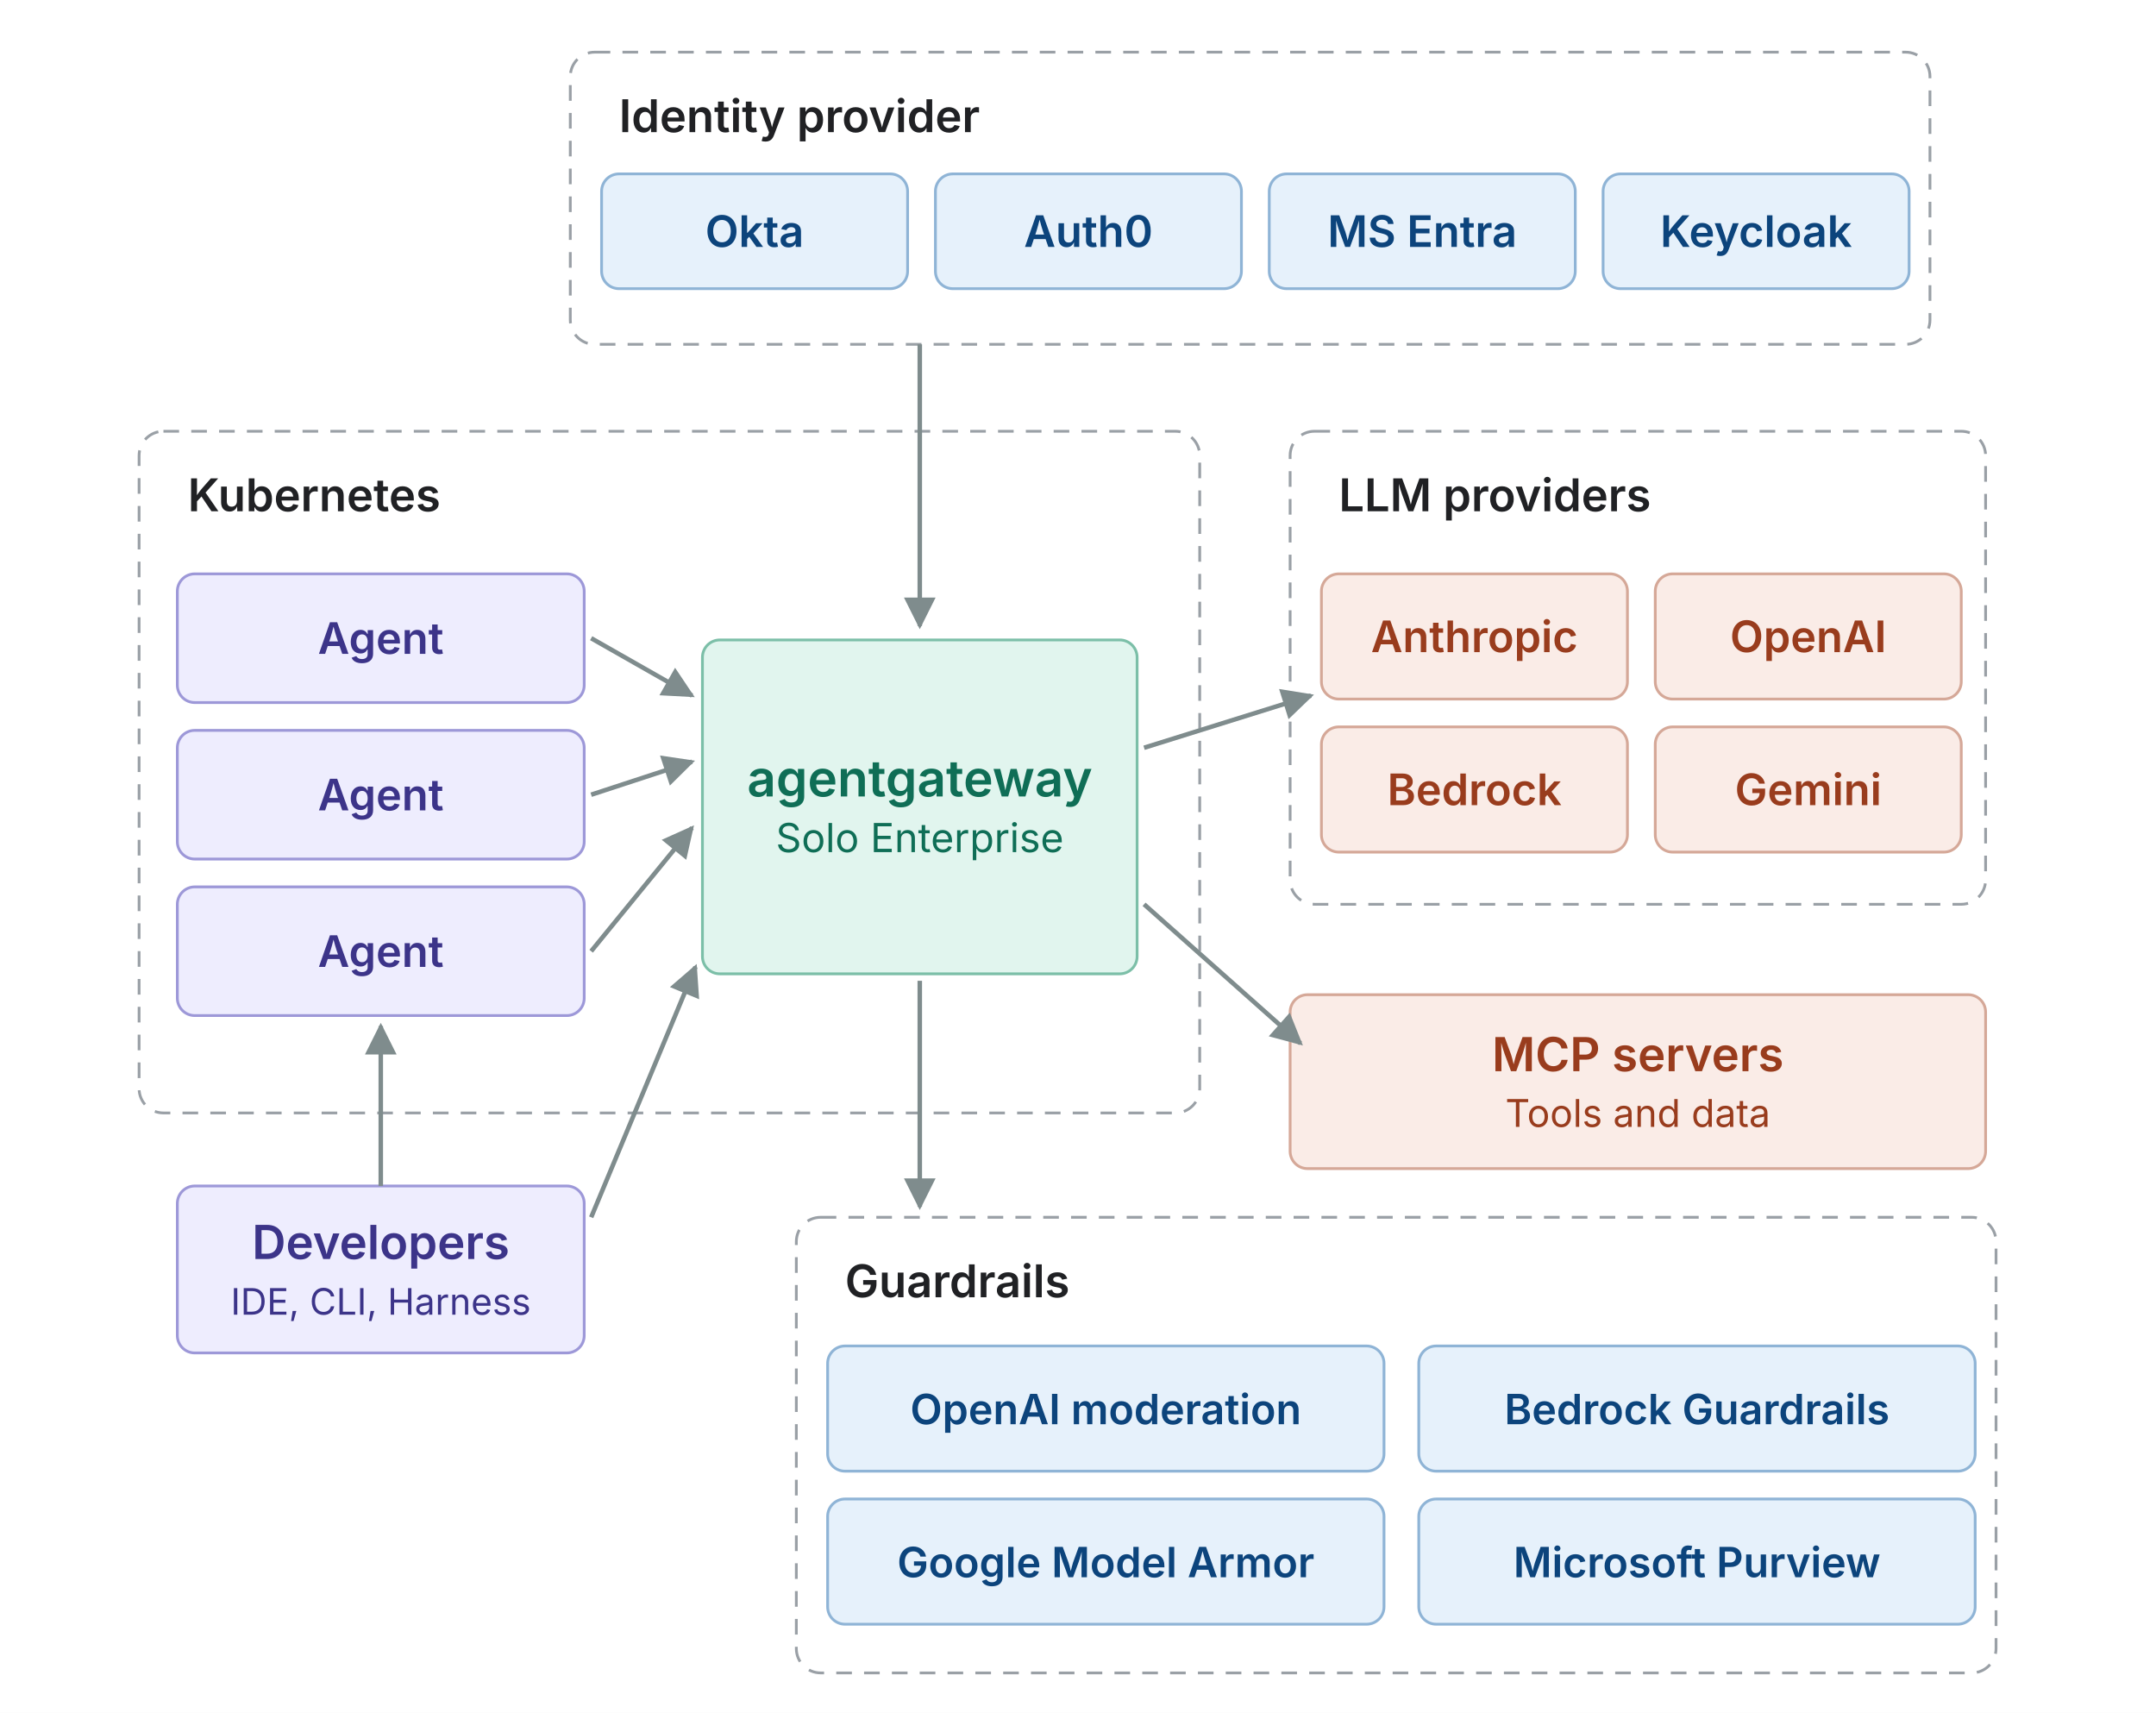
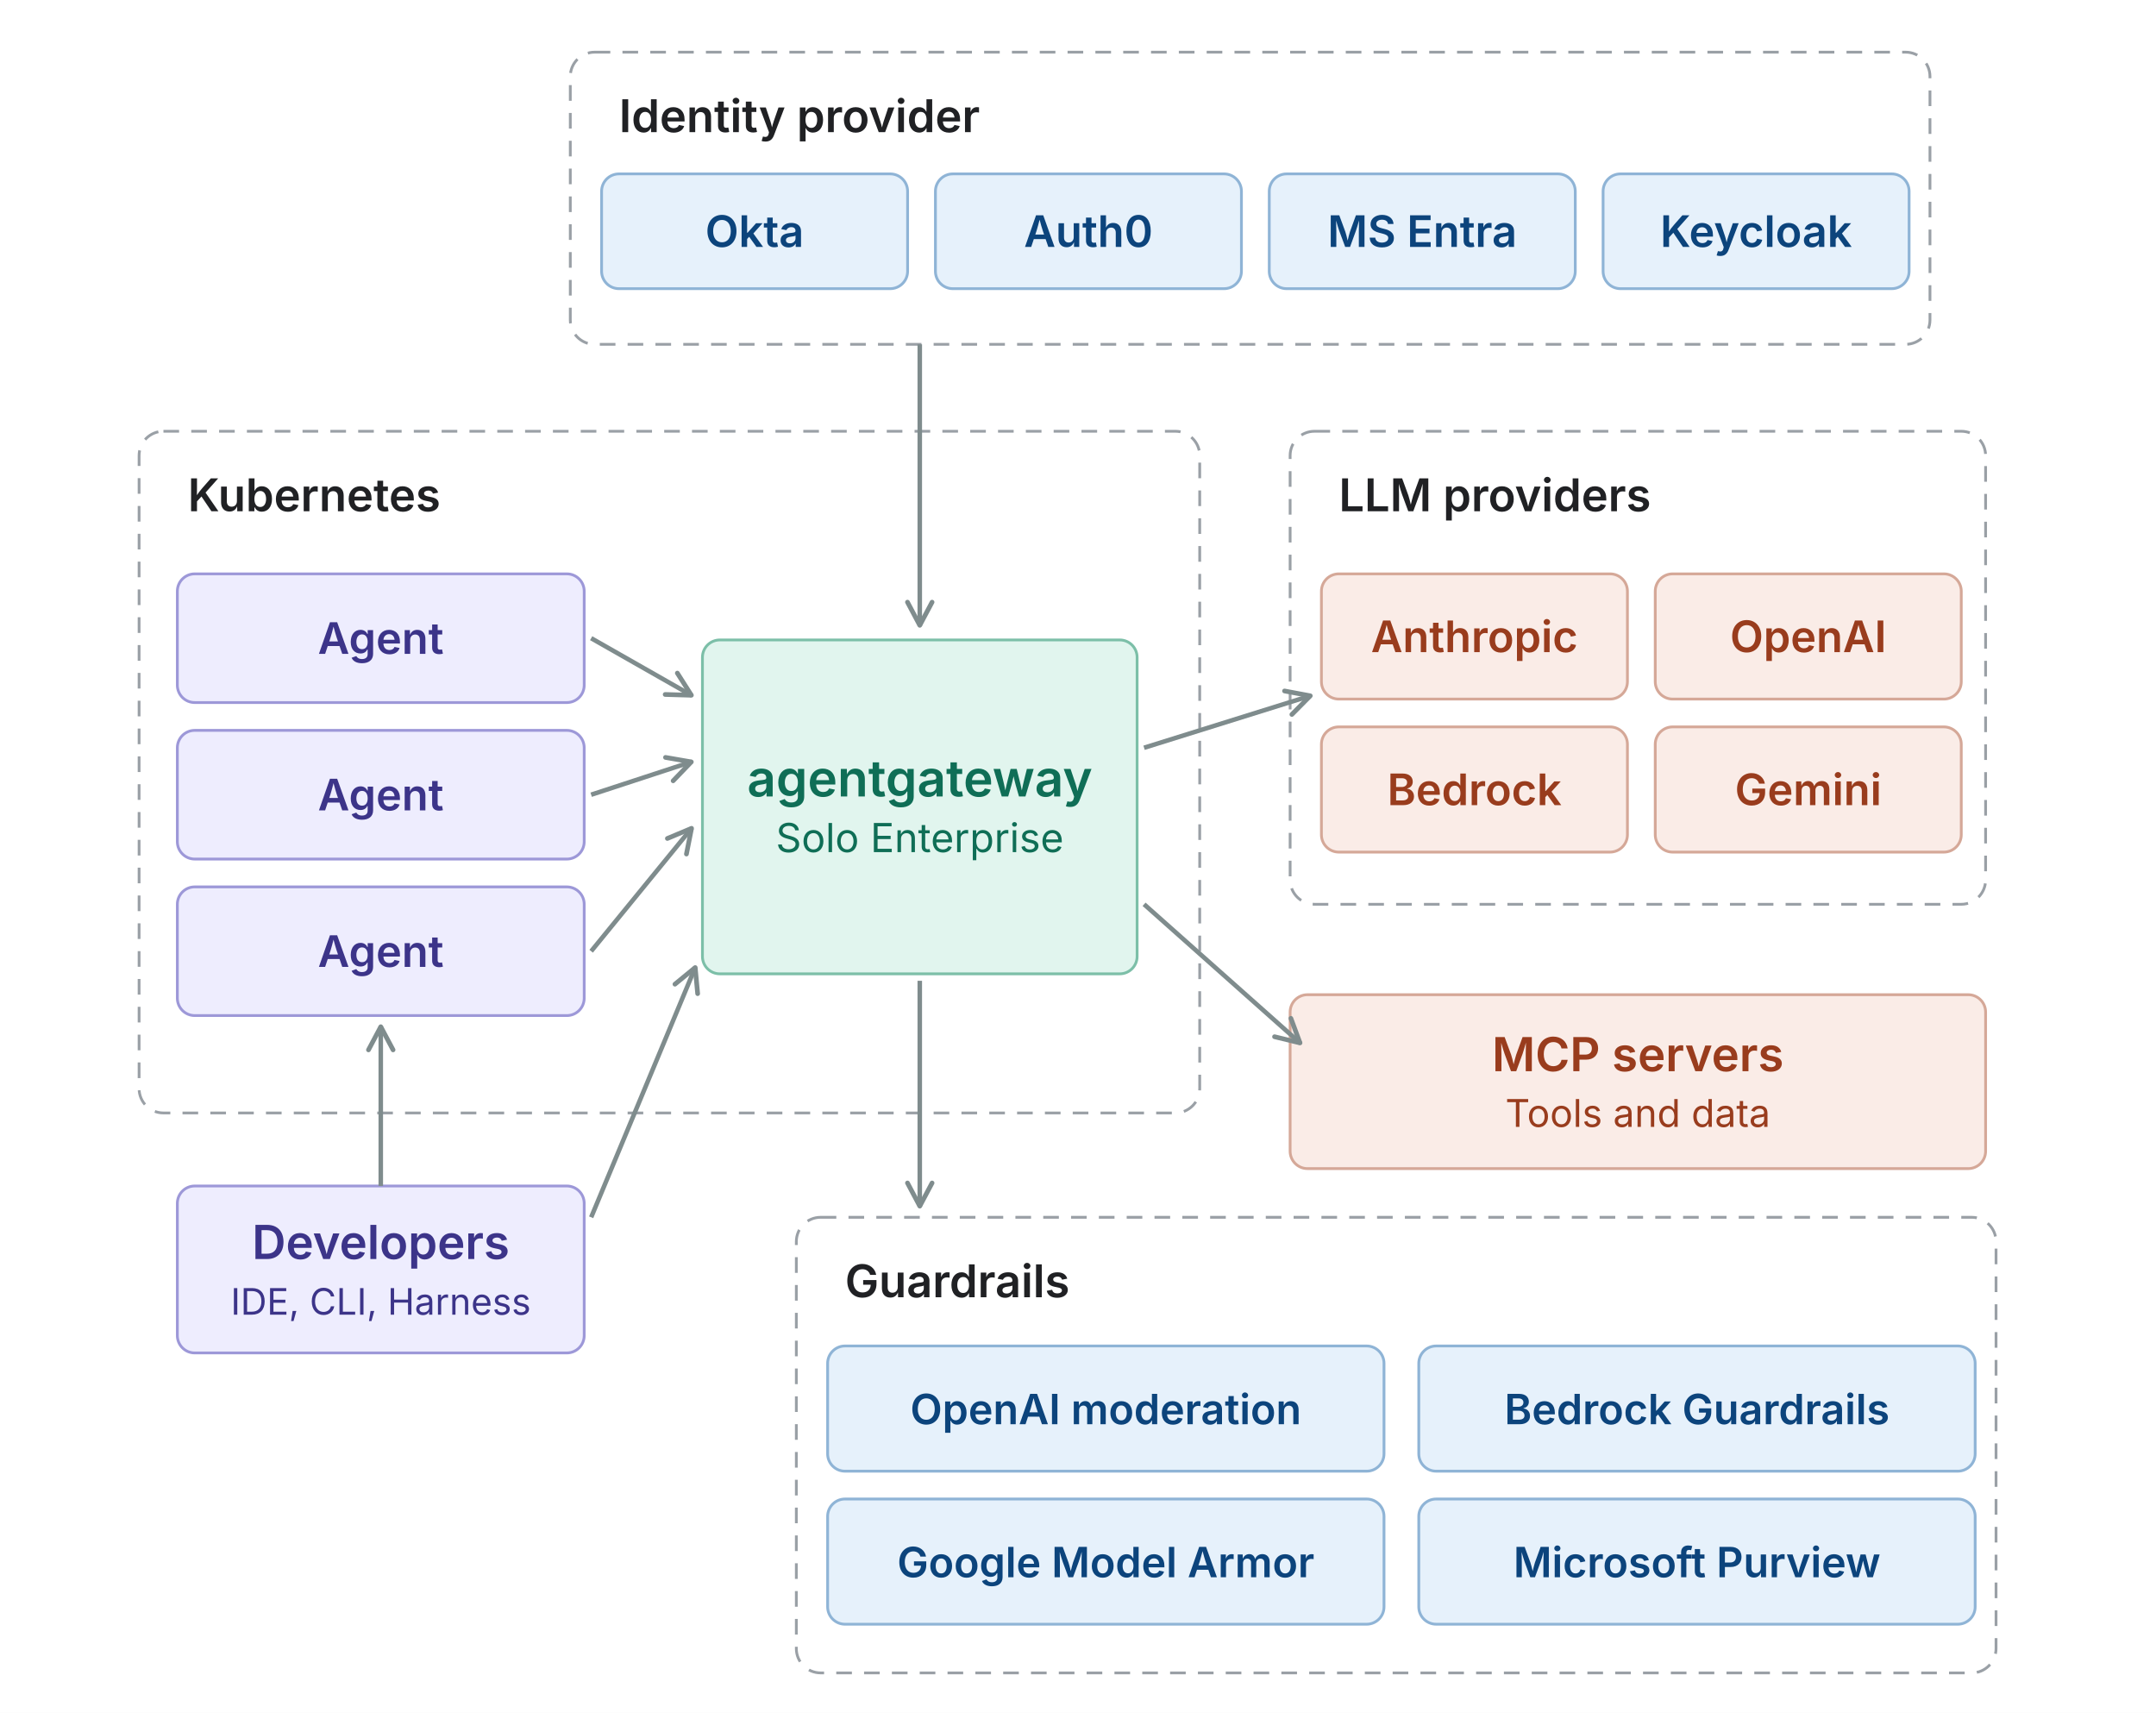
<svg xmlns="http://www.w3.org/2000/svg" width="1240" height="985" viewBox="0 0 1240 985">
  <defs>
-     <marker id="a" viewBox="0 0 10 10" refX="9" refY="5" markerWidth="7" markerHeight="7" orient="auto-start-reverse">
-       <path d="M 0 0 L 10 5 L 0 10 z" fill="#7f8c8d" />
+     <marker id="a" viewBox="0 0 10 10" refX="8.6" refY="5" markerWidth="8" markerHeight="8" orient="auto-start-reverse">
+       <path d="M 2 1.6 L 8.4 5 L 2 8.4" fill="none" stroke="#7f8c8d" stroke-width="1.3" stroke-linecap="round" stroke-linejoin="round" />
    </marker>
  </defs>
  <rect width="1240" height="985" fill="#ffffff" />
  <rect x="328" y="30" width="782" height="168" rx="14" ry="14" fill="none" stroke="#9aa0a6" stroke-width="1.6" stroke-dasharray="9 7" />
  <text x="356" y="76" font-family="Inter, Arial, Helvetica, sans-serif" font-size="26" font-weight="600" fill="#202124">Identity provider</text>
  <rect x="346" y="100" width="176" height="66" rx="10" ry="10" fill="#e6f1fb" stroke="#8fb4d6" stroke-width="1.6" />
  <text x="434.0" y="142.0" text-anchor="middle" font-family="Inter, Arial, Helvetica, sans-serif" font-size="25" font-weight="600" fill="#0c447c">Okta</text>
  <rect x="538" y="100" width="176" height="66" rx="10" ry="10" fill="#e6f1fb" stroke="#8fb4d6" stroke-width="1.6" />
  <text x="626.0" y="142.0" text-anchor="middle" font-family="Inter, Arial, Helvetica, sans-serif" font-size="25" font-weight="600" fill="#0c447c">Auth0</text>
  <rect x="730" y="100" width="176" height="66" rx="10" ry="10" fill="#e6f1fb" stroke="#8fb4d6" stroke-width="1.6" />
  <text x="818.0" y="142.0" text-anchor="middle" font-family="Inter, Arial, Helvetica, sans-serif" font-size="25" font-weight="600" fill="#0c447c">MS Entra</text>
  <rect x="922" y="100" width="176" height="66" rx="10" ry="10" fill="#e6f1fb" stroke="#8fb4d6" stroke-width="1.6" />
  <text x="1010.0" y="142.0" text-anchor="middle" font-family="Inter, Arial, Helvetica, sans-serif" font-size="25" font-weight="600" fill="#0c447c">Keycloak</text>
  <rect x="80" y="248" width="610" height="392" rx="14" ry="14" fill="none" stroke="#9aa0a6" stroke-width="1.6" stroke-dasharray="9 7" />
  <text x="108" y="294" font-family="Inter, Arial, Helvetica, sans-serif" font-size="26" font-weight="600" fill="#202124">Kubernetes</text>
  <rect x="102" y="330" width="234" height="74" rx="10" ry="10" fill="#eeedfe" stroke="#9d98d8" stroke-width="1.6" />
  <text x="219.0" y="376.0" text-anchor="middle" font-family="Inter, Arial, Helvetica, sans-serif" font-size="25" font-weight="600" fill="#3c3489">Agent</text>
  <rect x="102" y="420" width="234" height="74" rx="10" ry="10" fill="#eeedfe" stroke="#9d98d8" stroke-width="1.6" />
  <text x="219.0" y="466.0" text-anchor="middle" font-family="Inter, Arial, Helvetica, sans-serif" font-size="25" font-weight="600" fill="#3c3489">Agent</text>
  <rect x="102" y="510" width="234" height="74" rx="10" ry="10" fill="#eeedfe" stroke="#9d98d8" stroke-width="1.6" />
  <text x="219.0" y="556.0" text-anchor="middle" font-family="Inter, Arial, Helvetica, sans-serif" font-size="25" font-weight="600" fill="#3c3489">Agent</text>
  <rect x="404" y="368" width="250" height="192" rx="10" ry="10" fill="#e1f5ee" stroke="#7cbfa8" stroke-width="1.6" />
  <text x="529.0" y="458.0" text-anchor="middle" font-family="Inter, Arial, Helvetica, sans-serif" font-size="29" font-weight="600" fill="#0f6e56">agentgateway</text>
  <text x="529.0" y="490.0" text-anchor="middle" font-family="Inter, Arial, Helvetica, sans-serif" font-size="23" font-weight="400" fill="#0f6e56">Solo Enterprise</text>
  <rect x="742" y="248" width="400" height="272" rx="14" ry="14" fill="none" stroke="#9aa0a6" stroke-width="1.6" stroke-dasharray="9 7" />
  <text x="770" y="294" font-family="Inter, Arial, Helvetica, sans-serif" font-size="26" font-weight="600" fill="#202124">LLM providers</text>
  <rect x="760" y="330" width="176" height="72" rx="10" ry="10" fill="#faece7" stroke="#d5a898" stroke-width="1.6" />
  <text x="848.0" y="375.0" text-anchor="middle" font-family="Inter, Arial, Helvetica, sans-serif" font-size="25" font-weight="600" fill="#993c1d">Anthropic</text>
  <rect x="952" y="330" width="176" height="72" rx="10" ry="10" fill="#faece7" stroke="#d5a898" stroke-width="1.6" />
  <text x="1040.0" y="375.0" text-anchor="middle" font-family="Inter, Arial, Helvetica, sans-serif" font-size="25" font-weight="600" fill="#993c1d">OpenAI</text>
  <rect x="760" y="418" width="176" height="72" rx="10" ry="10" fill="#faece7" stroke="#d5a898" stroke-width="1.6" />
  <text x="848.0" y="463.0" text-anchor="middle" font-family="Inter, Arial, Helvetica, sans-serif" font-size="25" font-weight="600" fill="#993c1d">Bedrock</text>
  <rect x="952" y="418" width="176" height="72" rx="10" ry="10" fill="#faece7" stroke="#d5a898" stroke-width="1.6" />
  <text x="1040.0" y="463.0" text-anchor="middle" font-family="Inter, Arial, Helvetica, sans-serif" font-size="25" font-weight="600" fill="#993c1d">Gemini</text>
  <rect x="742" y="572" width="400" height="100" rx="10" ry="10" fill="#faece7" stroke="#d5a898" stroke-width="1.6" />
  <text x="942.0" y="616.0" text-anchor="middle" font-family="Inter, Arial, Helvetica, sans-serif" font-size="27" font-weight="600" fill="#993c1d">MCP servers</text>
  <text x="942.0" y="648.0" text-anchor="middle" font-family="Inter, Arial, Helvetica, sans-serif" font-size="22" font-weight="400" fill="#993c1d">Tools and data</text>
  <rect x="102" y="682" width="234" height="96" rx="10" ry="10" fill="#eeedfe" stroke="#9d98d8" stroke-width="1.6" />
  <text x="219.0" y="724.0" text-anchor="middle" font-family="Inter, Arial, Helvetica, sans-serif" font-size="27" font-weight="600" fill="#3c3489">Developers</text>
  <text x="219.0" y="756.0" text-anchor="middle" font-family="Inter, Arial, Helvetica, sans-serif" font-size="21" font-weight="400" fill="#3c3489">IDE, CLI, Harness</text>
  <rect x="458" y="700" width="690" height="262" rx="14" ry="14" fill="none" stroke="#9aa0a6" stroke-width="1.6" stroke-dasharray="9 7" />
  <text x="486" y="746" font-family="Inter, Arial, Helvetica, sans-serif" font-size="26" font-weight="600" fill="#202124">Guardrails</text>
  <rect x="476" y="774" width="320" height="72" rx="10" ry="10" fill="#e6f1fb" stroke="#8fb4d6" stroke-width="1.6" />
  <text x="636.0" y="819.0" text-anchor="middle" font-family="Inter, Arial, Helvetica, sans-serif" font-size="24" font-weight="600" fill="#0c447c">OpenAI moderation</text>
  <rect x="816" y="774" width="320" height="72" rx="10" ry="10" fill="#e6f1fb" stroke="#8fb4d6" stroke-width="1.6" />
  <text x="976.0" y="819.0" text-anchor="middle" font-family="Inter, Arial, Helvetica, sans-serif" font-size="24" font-weight="600" fill="#0c447c">Bedrock Guardrails</text>
  <rect x="476" y="862" width="320" height="72" rx="10" ry="10" fill="#e6f1fb" stroke="#8fb4d6" stroke-width="1.6" />
  <text x="636.0" y="907.0" text-anchor="middle" font-family="Inter, Arial, Helvetica, sans-serif" font-size="24" font-weight="600" fill="#0c447c">Google Model Armor</text>
  <rect x="816" y="862" width="320" height="72" rx="10" ry="10" fill="#e6f1fb" stroke="#8fb4d6" stroke-width="1.6" />
  <text x="976.0" y="907.0" text-anchor="middle" font-family="Inter, Arial, Helvetica, sans-serif" font-size="24" font-weight="600" fill="#0c447c">Microsoft Purview</text>
  <line x1="529" y1="198" x2="529" y2="360" stroke="#7f8c8d" stroke-width="2.6" marker-end="url(#a)" />
  <line x1="340" y1="367" x2="398" y2="400" stroke="#7f8c8d" stroke-width="2.6" marker-end="url(#a)" />
  <line x1="340" y1="457" x2="398" y2="438" stroke="#7f8c8d" stroke-width="2.6" marker-end="url(#a)" />
  <line x1="340" y1="547" x2="398" y2="476" stroke="#7f8c8d" stroke-width="2.6" marker-end="url(#a)" />
  <line x1="219" y1="682" x2="219" y2="590" stroke="#7f8c8d" stroke-width="2.6" marker-end="url(#a)" />
  <line x1="340" y1="700" x2="400" y2="556" stroke="#7f8c8d" stroke-width="2.6" marker-end="url(#a)" />
  <line x1="658" y1="430" x2="754" y2="400" stroke="#7f8c8d" stroke-width="2.6" marker-end="url(#a)" />
  <line x1="658" y1="520" x2="748" y2="600" stroke="#7f8c8d" stroke-width="2.6" marker-end="url(#a)" />
  <line x1="529" y1="564" x2="529" y2="694" stroke="#7f8c8d" stroke-width="2.6" marker-end="url(#a)" />
</svg>
